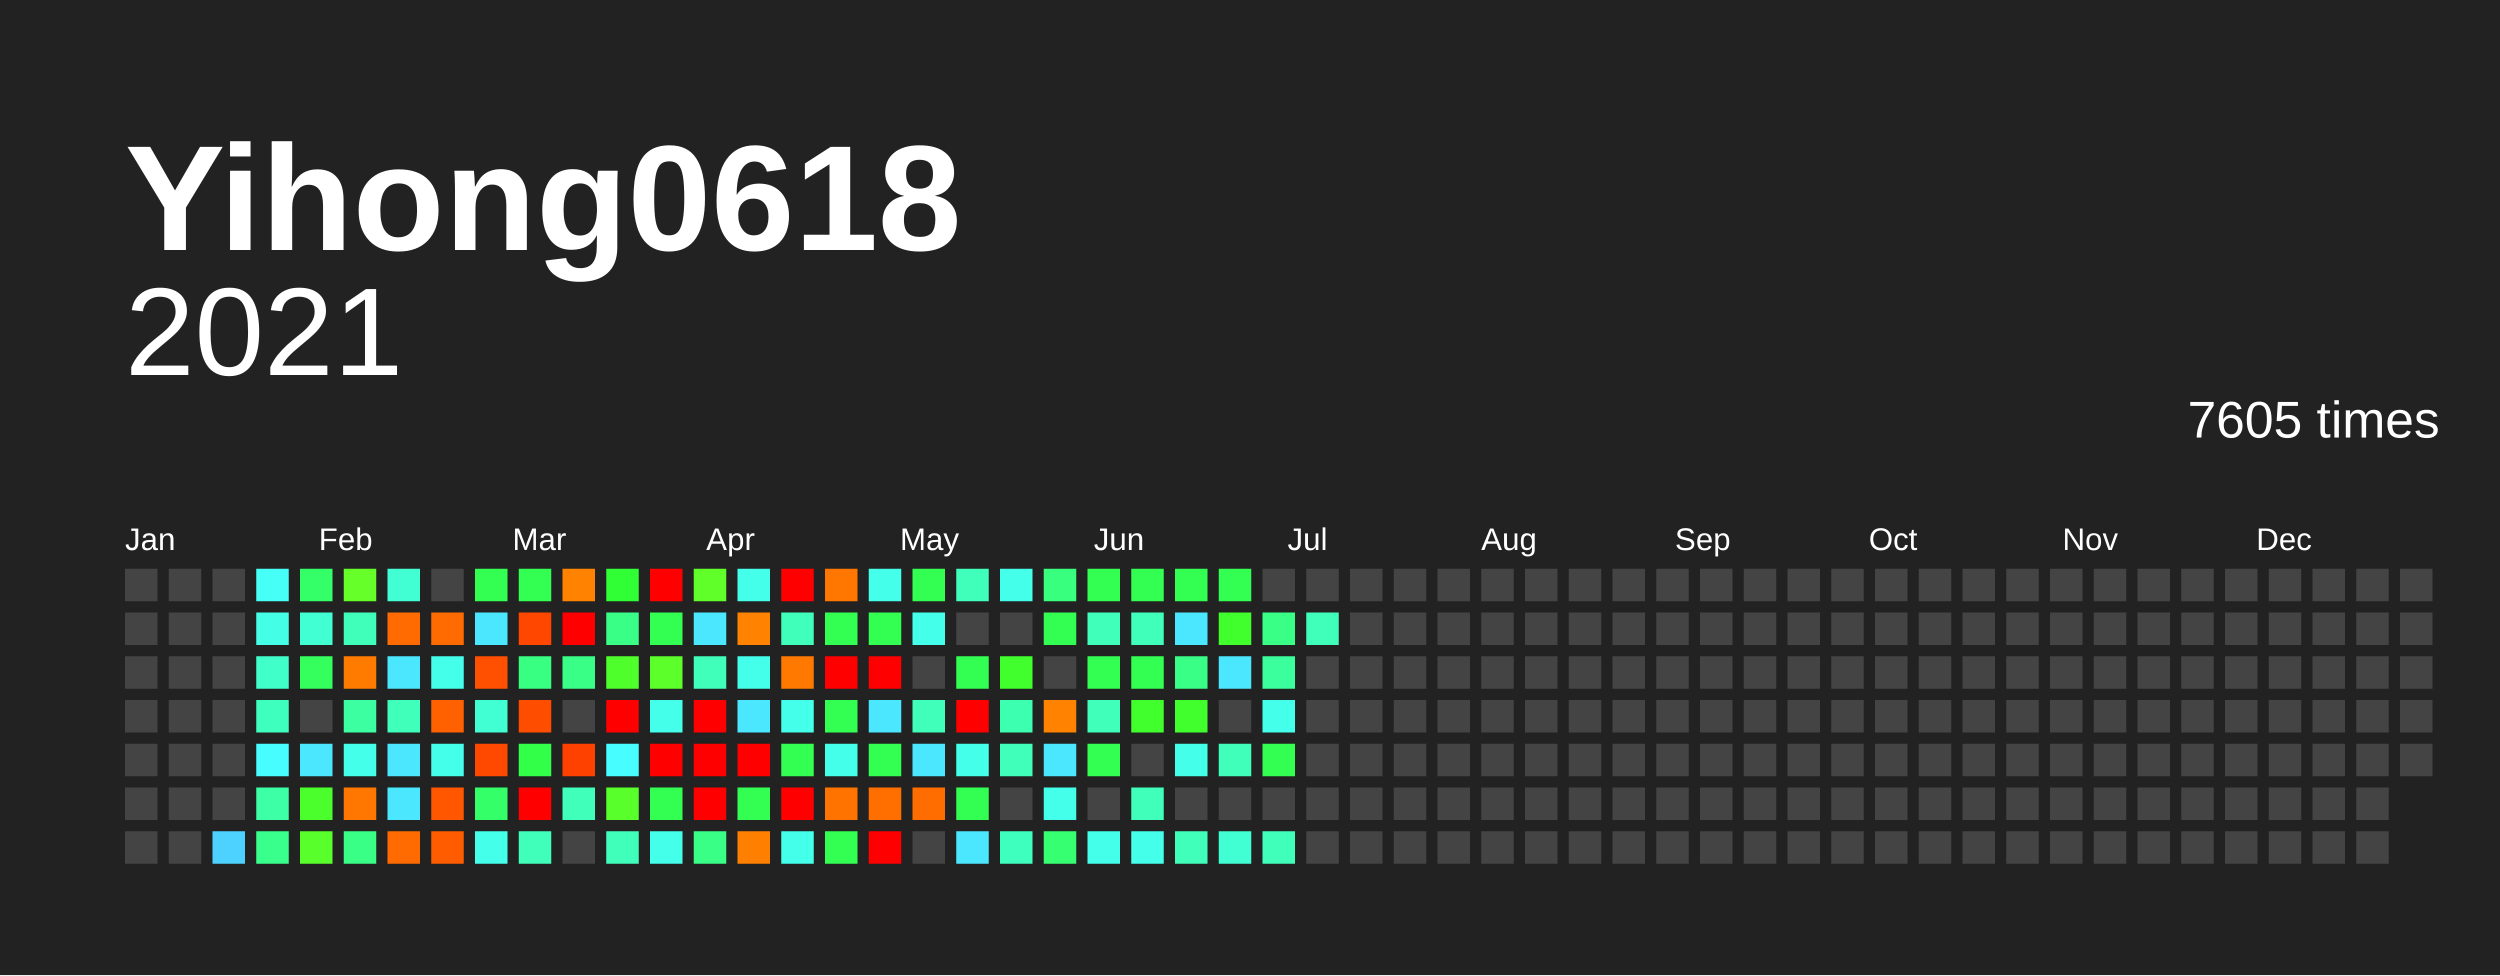
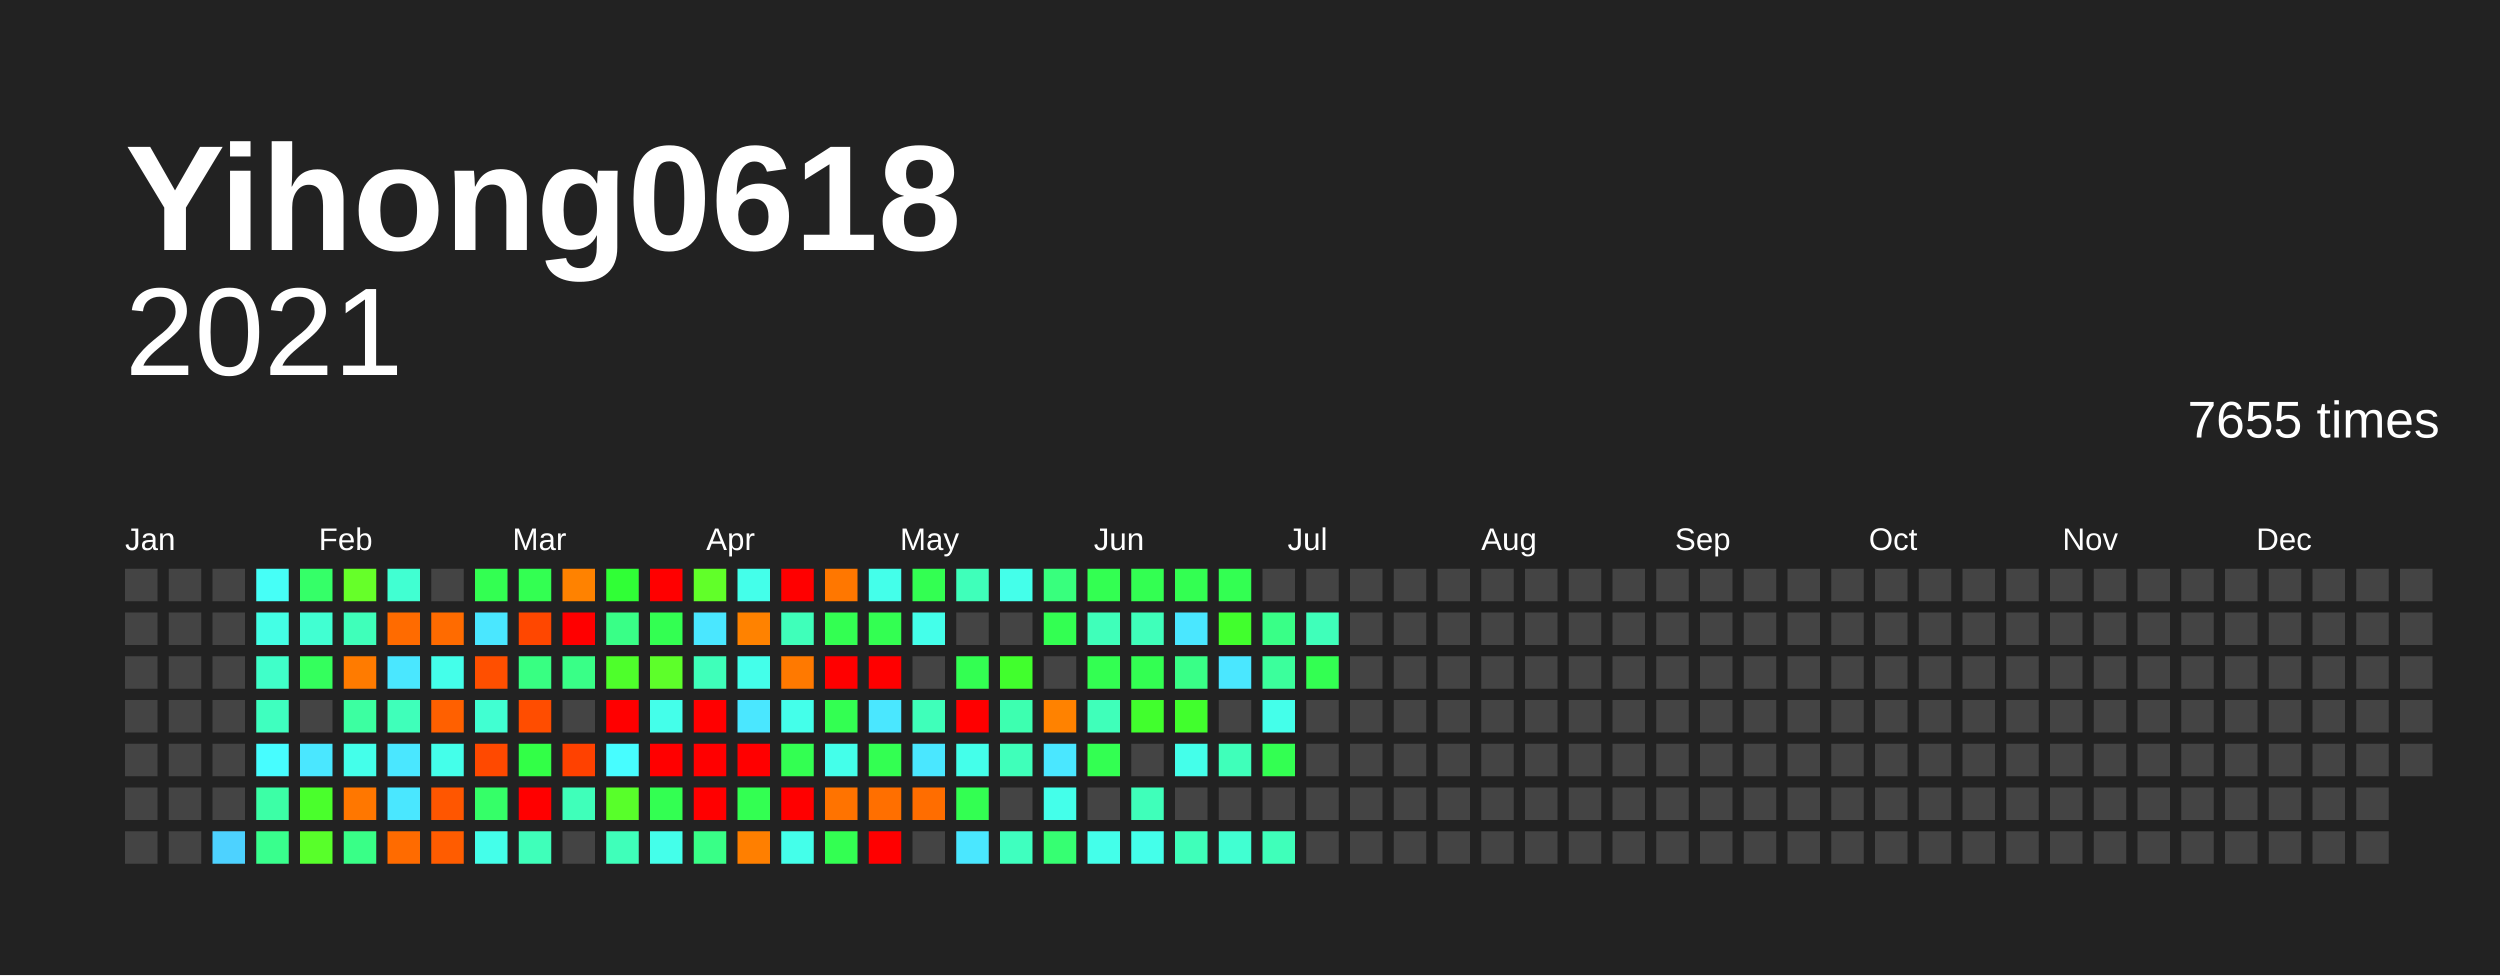
<svg xmlns="http://www.w3.org/2000/svg" baseProfile="full" height="78mm" version="1.1" viewBox="0,0,200,78" width="200mm">
  <defs />
  <rect fill="#222222" height="78" width="200" x="0" y="0" />
  <text fill="#FFFFFF" style="font-size:12px; font-family:Arial; font-weight:bold;" x="10" y="20">Yihong0618</text>
  <text alignment-baseline="hanging" fill="#FFFFFF" style="font-size:10.0px; font-family:Arial;" x="10" y="30">2021</text>
-   <text alignment-baseline="hanging" fill="#FFFFFF" style="font-size:4.125px; font-family:Arial;" x="175" y="35">7605 times</text>
+   <text alignment-baseline="hanging" fill="#FFFFFF" style="font-size:4.125px; font-family:Arial;" x="175" y="35">7655 times</text>
  <text fill="#FFFFFF" style="font-size:2.5px; font-family:Arial" x="10.0" y="44">Jan</text>
  <text fill="#FFFFFF" style="font-size:2.5px; font-family:Arial" x="25.5" y="44">Feb</text>
  <text fill="#FFFFFF" style="font-size:2.5px; font-family:Arial" x="41.0" y="44">Mar</text>
  <text fill="#FFFFFF" style="font-size:2.5px; font-family:Arial" x="56.5" y="44">Apr</text>
  <text fill="#FFFFFF" style="font-size:2.5px; font-family:Arial" x="72.0" y="44">May</text>
  <text fill="#FFFFFF" style="font-size:2.5px; font-family:Arial" x="87.5" y="44">Jun</text>
  <text fill="#FFFFFF" style="font-size:2.5px; font-family:Arial" x="103.0" y="44">Jul</text>
  <text fill="#FFFFFF" style="font-size:2.5px; font-family:Arial" x="118.5" y="44">Aug</text>
  <text fill="#FFFFFF" style="font-size:2.5px; font-family:Arial" x="134.0" y="44">Sep</text>
  <text fill="#FFFFFF" style="font-size:2.5px; font-family:Arial" x="149.5" y="44">Oct</text>
  <text fill="#FFFFFF" style="font-size:2.5px; font-family:Arial" x="165.0" y="44">Nov</text>
  <text fill="#FFFFFF" style="font-size:2.5px; font-family:Arial" x="180.5" y="44">Dec</text>
  <rect fill="#444444" height="2.6" width="2.6" x="10.0" y="45.5" />
  <rect fill="#444444" height="2.6" width="2.6" x="10.0" y="49.0" />
  <rect fill="#444444" height="2.6" width="2.6" x="10.0" y="52.5" />
  <rect fill="#444444" height="2.6" width="2.6" x="10.0" y="56.0" />
  <rect fill="#444444" height="2.6" width="2.6" x="10.0" y="59.5" />
  <rect fill="#444444" height="2.6" width="2.6" x="10.0" y="63.0" />
  <rect fill="#444444" height="2.6" width="2.6" x="10.0" y="66.5" />
  <rect fill="#444444" height="2.6" width="2.6" x="13.5" y="45.5" />
  <rect fill="#444444" height="2.6" width="2.6" x="13.5" y="49.0" />
  <rect fill="#444444" height="2.6" width="2.6" x="13.5" y="52.5" />
  <rect fill="#444444" height="2.6" width="2.6" x="13.5" y="56.0" />
  <rect fill="#444444" height="2.6" width="2.6" x="13.5" y="59.5" />
  <rect fill="#444444" height="2.6" width="2.6" x="13.5" y="63.0" />
  <rect fill="#444444" height="2.6" width="2.6" x="13.5" y="66.5" />
  <rect fill="#444444" height="2.6" width="2.6" x="17.0" y="45.5" />
  <rect fill="#444444" height="2.6" width="2.6" x="17.0" y="49.0" />
  <rect fill="#444444" height="2.6" width="2.6" x="17.0" y="52.5" />
  <rect fill="#444444" height="2.6" width="2.6" x="17.0" y="56.0" />
  <rect fill="#444444" height="2.6" width="2.6" x="17.0" y="59.5" />
  <rect fill="#444444" height="2.6" width="2.6" x="17.0" y="63.0" />
  <rect fill="#4dd2ff" height="2.6" width="2.6" x="17.0" y="66.5" />
  <rect fill="#46fff7" height="2.6" width="2.6" x="20.5" y="45.5" />
  <rect fill="#44ffe5" height="2.6" width="2.6" x="20.5" y="49.0" />
  <rect fill="#40ffc9" height="2.6" width="2.6" x="20.5" y="52.5" />
  <rect fill="#3fffbf" height="2.6" width="2.6" x="20.5" y="56.0" />
  <rect fill="#47fdff" height="2.6" width="2.6" x="20.5" y="59.5" />
  <rect fill="#3cffa6" height="2.6" width="2.6" x="20.5" y="63.0" />
  <rect fill="#39ff8d" height="2.6" width="2.6" x="20.5" y="66.5" />
  <rect fill="#35ff68" height="2.6" width="2.6" x="24.0" y="45.5" />
  <rect fill="#41ffd2" height="2.6" width="2.6" x="24.0" y="49.0" />
  <rect fill="#34ff5d" height="2.6" width="2.6" x="24.0" y="52.5" />
  <rect fill="#444444" height="2.6" width="2.6" x="24.0" y="56.0" />
  <rect fill="#4ae7ff" height="2.6" width="2.6" x="24.0" y="59.5" />
  <rect fill="#4aff2c" height="2.6" width="2.6" x="24.0" y="63.0" />
  <rect fill="#58ff2a" height="2.6" width="2.6" x="24.0" y="66.5" />
  <rect fill="#66ff29" height="2.6" width="2.6" x="27.5" y="45.5" />
  <rect fill="#3fffba" height="2.6" width="2.6" x="27.5" y="49.0" />
  <rect fill="#ff7b00" height="2.6" width="2.6" x="27.5" y="52.5" />
  <rect fill="#3cffa1" height="2.6" width="2.6" x="27.5" y="56.0" />
  <rect fill="#44ffea" height="2.6" width="2.6" x="27.5" y="59.5" />
  <rect fill="#ff7700" height="2.6" width="2.6" x="27.5" y="63.0" />
  <rect fill="#39ff87" height="2.6" width="2.6" x="27.5" y="66.5" />
  <rect fill="#41ffd2" height="2.6" width="2.6" x="31.0" y="45.5" />
  <rect fill="#ff6b00" height="2.6" width="2.6" x="31.0" y="49.0" />
  <rect fill="#4ae7ff" height="2.6" width="2.6" x="31.0" y="52.5" />
  <rect fill="#3fffba" height="2.6" width="2.6" x="31.0" y="56.0" />
  <rect fill="#4ae7ff" height="2.6" width="2.6" x="31.0" y="59.5" />
  <rect fill="#4ae7ff" height="2.6" width="2.6" x="31.0" y="63.0" />
  <rect fill="#ff6b00" height="2.6" width="2.6" x="31.0" y="66.5" />
  <rect fill="#444444" height="2.6" width="2.6" x="34.5" y="45.5" />
  <rect fill="#ff6b00" height="2.6" width="2.6" x="34.5" y="49.0" />
  <rect fill="#44ffea" height="2.6" width="2.6" x="34.5" y="52.5" />
  <rect fill="#ff6000" height="2.6" width="2.6" x="34.5" y="56.0" />
  <rect fill="#44ffea" height="2.6" width="2.6" x="34.5" y="59.5" />
  <rect fill="#ff5600" height="2.6" width="2.6" x="34.5" y="63.0" />
  <rect fill="#ff5c00" height="2.6" width="2.6" x="34.5" y="66.5" />
  <rect fill="#33ff52" height="2.6" width="2.6" x="38.0" y="45.5" />
  <rect fill="#4ae7ff" height="2.6" width="2.6" x="38.0" y="49.0" />
  <rect fill="#ff4f00" height="2.6" width="2.6" x="38.0" y="52.5" />
  <rect fill="#41ffd2" height="2.6" width="2.6" x="38.0" y="56.0" />
  <rect fill="#ff4900" height="2.6" width="2.6" x="38.0" y="59.5" />
  <rect fill="#35ff68" height="2.6" width="2.6" x="38.0" y="63.0" />
  <rect fill="#44ffea" height="2.6" width="2.6" x="38.0" y="66.5" />
  <rect fill="#33ff52" height="2.6" width="2.6" x="41.5" y="45.5" />
  <rect fill="#ff4700" height="2.6" width="2.6" x="41.5" y="49.0" />
  <rect fill="#38ff82" height="2.6" width="2.6" x="41.5" y="52.5" />
  <rect fill="#ff4d00" height="2.6" width="2.6" x="41.5" y="56.0" />
  <rect fill="#32ff47" height="2.6" width="2.6" x="41.5" y="59.5" />
  <rect fill="red" height="2.6" width="2.6" x="41.5" y="63.0" />
  <rect fill="#3fffba" height="2.6" width="2.6" x="41.5" y="66.5" />
  <rect fill="#ff8200" height="2.6" width="2.6" x="45.0" y="45.5" />
  <rect fill="red" height="2.6" width="2.6" x="45.0" y="49.0" />
  <rect fill="#39ff87" height="2.6" width="2.6" x="45.0" y="52.5" />
  <rect fill="#444444" height="2.6" width="2.6" x="45.0" y="56.0" />
  <rect fill="#ff4100" height="2.6" width="2.6" x="45.0" y="59.5" />
  <rect fill="#3fffba" height="2.6" width="2.6" x="45.0" y="63.0" />
  <rect fill="#444444" height="2.6" width="2.6" x="45.0" y="66.5" />
  <rect fill="#30ff36" height="2.6" width="2.6" x="48.5" y="45.5" />
  <rect fill="#39ff87" height="2.6" width="2.6" x="48.5" y="49.0" />
  <rect fill="#4eff2b" height="2.6" width="2.6" x="48.5" y="52.5" />
  <rect fill="red" height="2.6" width="2.6" x="48.5" y="56.0" />
  <rect fill="#47fdff" height="2.6" width="2.6" x="48.5" y="59.5" />
  <rect fill="#58ff2a" height="2.6" width="2.6" x="48.5" y="63.0" />
  <rect fill="#3fffba" height="2.6" width="2.6" x="48.5" y="66.5" />
  <rect fill="red" height="2.6" width="2.6" x="52.0" y="45.5" />
  <rect fill="#33ff52" height="2.6" width="2.6" x="52.0" y="49.0" />
  <rect fill="#5dff2a" height="2.6" width="2.6" x="52.0" y="52.5" />
  <rect fill="#44ffea" height="2.6" width="2.6" x="52.0" y="56.0" />
  <rect fill="red" height="2.6" width="2.6" x="52.0" y="59.5" />
  <rect fill="#33ff52" height="2.6" width="2.6" x="52.0" y="63.0" />
  <rect fill="#44ffea" height="2.6" width="2.6" x="52.0" y="66.5" />
  <rect fill="#61ff29" height="2.6" width="2.6" x="55.5" y="45.5" />
  <rect fill="#4ae7ff" height="2.6" width="2.6" x="55.5" y="49.0" />
  <rect fill="#3fffba" height="2.6" width="2.6" x="55.5" y="52.5" />
  <rect fill="red" height="2.6" width="2.6" x="55.5" y="56.0" />
  <rect fill="red" height="2.6" width="2.6" x="55.5" y="59.5" />
  <rect fill="red" height="2.6" width="2.6" x="55.5" y="63.0" />
  <rect fill="#39ff87" height="2.6" width="2.6" x="55.5" y="66.5" />
  <rect fill="#44ffea" height="2.6" width="2.6" x="59.0" y="45.5" />
  <rect fill="#ff8200" height="2.6" width="2.6" x="59.0" y="49.0" />
  <rect fill="#44ffea" height="2.6" width="2.6" x="59.0" y="52.5" />
  <rect fill="#4ae7ff" height="2.6" width="2.6" x="59.0" y="56.0" />
  <rect fill="red" height="2.6" width="2.6" x="59.0" y="59.5" />
  <rect fill="#33ff52" height="2.6" width="2.6" x="59.0" y="63.0" />
  <rect fill="#ff7f00" height="2.6" width="2.6" x="59.0" y="66.5" />
  <rect fill="red" height="2.6" width="2.6" x="62.5" y="45.5" />
  <rect fill="#3fffba" height="2.6" width="2.6" x="62.5" y="49.0" />
  <rect fill="#ff7900" height="2.6" width="2.6" x="62.5" y="52.5" />
  <rect fill="#44ffea" height="2.6" width="2.6" x="62.5" y="56.0" />
  <rect fill="#33ff52" height="2.6" width="2.6" x="62.5" y="59.5" />
  <rect fill="red" height="2.6" width="2.6" x="62.5" y="63.0" />
  <rect fill="#44ffea" height="2.6" width="2.6" x="62.5" y="66.5" />
  <rect fill="#ff7700" height="2.6" width="2.6" x="66.0" y="45.5" />
  <rect fill="#33ff52" height="2.6" width="2.6" x="66.0" y="49.0" />
  <rect fill="red" height="2.6" width="2.6" x="66.0" y="52.5" />
  <rect fill="#33ff52" height="2.6" width="2.6" x="66.0" y="56.0" />
  <rect fill="#44ffea" height="2.6" width="2.6" x="66.0" y="59.5" />
  <rect fill="#ff7300" height="2.6" width="2.6" x="66.0" y="63.0" />
  <rect fill="#33ff52" height="2.6" width="2.6" x="66.0" y="66.5" />
  <rect fill="#44ffea" height="2.6" width="2.6" x="69.5" y="45.5" />
  <rect fill="#33ff52" height="2.6" width="2.6" x="69.5" y="49.0" />
  <rect fill="red" height="2.6" width="2.6" x="69.5" y="52.5" />
  <rect fill="#4ae7ff" height="2.6" width="2.6" x="69.5" y="56.0" />
  <rect fill="#33ff52" height="2.6" width="2.6" x="69.5" y="59.5" />
  <rect fill="#ff6f00" height="2.6" width="2.6" x="69.5" y="63.0" />
  <rect fill="red" height="2.6" width="2.6" x="69.5" y="66.5" />
  <rect fill="#33ff52" height="2.6" width="2.6" x="73.0" y="45.5" />
  <rect fill="#44ffea" height="2.6" width="2.6" x="73.0" y="49.0" />
  <rect fill="#444444" height="2.6" width="2.6" x="73.0" y="52.5" />
  <rect fill="#3fffba" height="2.6" width="2.6" x="73.0" y="56.0" />
  <rect fill="#4ae7ff" height="2.6" width="2.6" x="73.0" y="59.5" />
  <rect fill="#ff6d00" height="2.6" width="2.6" x="73.0" y="63.0" />
  <rect fill="#444444" height="2.6" width="2.6" x="73.0" y="66.5" />
  <rect fill="#3fffba" height="2.6" width="2.6" x="76.5" y="45.5" />
  <rect fill="#444444" height="2.6" width="2.6" x="76.5" y="49.0" />
  <rect fill="#33ff52" height="2.6" width="2.6" x="76.5" y="52.5" />
  <rect fill="red" height="2.6" width="2.6" x="76.5" y="56.0" />
  <rect fill="#44ffea" height="2.6" width="2.6" x="76.5" y="59.5" />
  <rect fill="#33ff52" height="2.6" width="2.6" x="76.5" y="63.0" />
  <rect fill="#4ae7ff" height="2.6" width="2.6" x="76.5" y="66.5" />
  <rect fill="#44ffea" height="2.6" width="2.6" x="80.0" y="45.5" />
  <rect fill="#444444" height="2.6" width="2.6" x="80.0" y="49.0" />
  <rect fill="#41ff2d" height="2.6" width="2.6" x="80.0" y="52.5" />
  <rect fill="#3dffb0" height="2.6" width="2.6" x="80.0" y="56.0" />
  <rect fill="#3fffba" height="2.6" width="2.6" x="80.0" y="59.5" />
  <rect fill="#444444" height="2.6" width="2.6" x="80.0" y="63.0" />
  <rect fill="#3fffbf" height="2.6" width="2.6" x="80.0" y="66.5" />
  <rect fill="#38ff7d" height="2.6" width="2.6" x="83.5" y="45.5" />
  <rect fill="#33ff52" height="2.6" width="2.6" x="83.5" y="49.0" />
  <rect fill="#444444" height="2.6" width="2.6" x="83.5" y="52.5" />
  <rect fill="#ff8200" height="2.6" width="2.6" x="83.5" y="56.0" />
  <rect fill="#4ae7ff" height="2.6" width="2.6" x="83.5" y="59.5" />
  <rect fill="#44ffea" height="2.6" width="2.6" x="83.5" y="63.0" />
  <rect fill="#36ff72" height="2.6" width="2.6" x="83.5" y="66.5" />
  <rect fill="#33ff52" height="2.6" width="2.6" x="87.0" y="45.5" />
  <rect fill="#3fffba" height="2.6" width="2.6" x="87.0" y="49.0" />
  <rect fill="#33ff52" height="2.6" width="2.6" x="87.0" y="52.5" />
  <rect fill="#3fffba" height="2.6" width="2.6" x="87.0" y="56.0" />
  <rect fill="#33ff52" height="2.6" width="2.6" x="87.0" y="59.5" />
  <rect fill="#444444" height="2.6" width="2.6" x="87.0" y="63.0" />
  <rect fill="#44ffea" height="2.6" width="2.6" x="87.0" y="66.5" />
  <rect fill="#33ff52" height="2.6" width="2.6" x="90.5" y="45.5" />
  <rect fill="#3fffba" height="2.6" width="2.6" x="90.5" y="49.0" />
  <rect fill="#33ff52" height="2.6" width="2.6" x="90.5" y="52.5" />
  <rect fill="#41ff2d" height="2.6" width="2.6" x="90.5" y="56.0" />
  <rect fill="#444444" height="2.6" width="2.6" x="90.5" y="59.5" />
  <rect fill="#3fffba" height="2.6" width="2.6" x="90.5" y="63.0" />
  <rect fill="#44ffea" height="2.6" width="2.6" x="90.5" y="66.5" />
  <rect fill="#33ff52" height="2.6" width="2.6" x="94.0" y="45.5" />
  <rect fill="#4ae7ff" height="2.6" width="2.6" x="94.0" y="49.0" />
  <rect fill="#39ff87" height="2.6" width="2.6" x="94.0" y="52.5" />
  <rect fill="#41ff2d" height="2.6" width="2.6" x="94.0" y="56.0" />
  <rect fill="#44ffea" height="2.6" width="2.6" x="94.0" y="59.5" />
  <rect fill="#444444" height="2.6" width="2.6" x="94.0" y="63.0" />
  <rect fill="#3fffba" height="2.6" width="2.6" x="94.0" y="66.5" />
  <rect fill="#33ff52" height="2.6" width="2.6" x="97.5" y="45.5" />
  <rect fill="#41ff2d" height="2.6" width="2.6" x="97.5" y="49.0" />
  <rect fill="#4ae7ff" height="2.6" width="2.6" x="97.5" y="52.5" />
  <rect fill="#444444" height="2.6" width="2.6" x="97.5" y="56.0" />
  <rect fill="#3fffba" height="2.6" width="2.6" x="97.5" y="59.5" />
  <rect fill="#444444" height="2.6" width="2.6" x="97.5" y="63.0" />
  <rect fill="#41ffd2" height="2.6" width="2.6" x="97.5" y="66.5" />
  <rect fill="#444444" height="2.6" width="2.6" x="101.0" y="45.5" />
  <rect fill="#39ff87" height="2.6" width="2.6" x="101.0" y="49.0" />
  <rect fill="#3bff9c" height="2.6" width="2.6" x="101.0" y="52.5" />
  <rect fill="#44ffea" height="2.6" width="2.6" x="101.0" y="56.0" />
  <rect fill="#33ff52" height="2.6" width="2.6" x="101.0" y="59.5" />
  <rect fill="#444444" height="2.6" width="2.6" x="101.0" y="63.0" />
  <rect fill="#3fffba" height="2.6" width="2.6" x="101.0" y="66.5" />
  <rect fill="#444444" height="2.6" width="2.6" x="104.5" y="45.5" />
  <rect fill="#3fffba" height="2.6" width="2.6" x="104.5" y="49.0" />
-   <rect fill="#444444" height="2.6" width="2.6" x="104.5" y="52.5" />
+   <rect fill="#33ff52" height="2.6" width="2.6" x="104.5" y="52.5" />
  <rect fill="#444444" height="2.6" width="2.6" x="104.5" y="56.0" />
  <rect fill="#444444" height="2.6" width="2.6" x="104.5" y="59.5" />
  <rect fill="#444444" height="2.6" width="2.6" x="104.5" y="63.0" />
  <rect fill="#444444" height="2.6" width="2.6" x="104.5" y="66.5" />
  <rect fill="#444444" height="2.6" width="2.6" x="108.0" y="45.5" />
  <rect fill="#444444" height="2.6" width="2.6" x="108.0" y="49.0" />
  <rect fill="#444444" height="2.6" width="2.6" x="108.0" y="52.5" />
  <rect fill="#444444" height="2.6" width="2.6" x="108.0" y="56.0" />
  <rect fill="#444444" height="2.6" width="2.6" x="108.0" y="59.5" />
  <rect fill="#444444" height="2.6" width="2.6" x="108.0" y="63.0" />
  <rect fill="#444444" height="2.6" width="2.6" x="108.0" y="66.5" />
  <rect fill="#444444" height="2.6" width="2.6" x="111.5" y="45.5" />
  <rect fill="#444444" height="2.6" width="2.6" x="111.5" y="49.0" />
  <rect fill="#444444" height="2.6" width="2.6" x="111.5" y="52.5" />
  <rect fill="#444444" height="2.6" width="2.6" x="111.5" y="56.0" />
  <rect fill="#444444" height="2.6" width="2.6" x="111.5" y="59.5" />
  <rect fill="#444444" height="2.6" width="2.6" x="111.5" y="63.0" />
  <rect fill="#444444" height="2.6" width="2.6" x="111.5" y="66.5" />
  <rect fill="#444444" height="2.6" width="2.6" x="115.0" y="45.5" />
  <rect fill="#444444" height="2.6" width="2.6" x="115.0" y="49.0" />
  <rect fill="#444444" height="2.6" width="2.6" x="115.0" y="52.5" />
  <rect fill="#444444" height="2.6" width="2.6" x="115.0" y="56.0" />
  <rect fill="#444444" height="2.6" width="2.6" x="115.0" y="59.5" />
  <rect fill="#444444" height="2.6" width="2.6" x="115.0" y="63.0" />
  <rect fill="#444444" height="2.6" width="2.6" x="115.0" y="66.5" />
  <rect fill="#444444" height="2.6" width="2.6" x="118.5" y="45.5" />
  <rect fill="#444444" height="2.6" width="2.6" x="118.5" y="49.0" />
  <rect fill="#444444" height="2.6" width="2.6" x="118.5" y="52.5" />
  <rect fill="#444444" height="2.6" width="2.6" x="118.5" y="56.0" />
  <rect fill="#444444" height="2.6" width="2.6" x="118.5" y="59.5" />
  <rect fill="#444444" height="2.6" width="2.6" x="118.5" y="63.0" />
  <rect fill="#444444" height="2.6" width="2.6" x="118.5" y="66.5" />
  <rect fill="#444444" height="2.6" width="2.6" x="122.0" y="45.5" />
  <rect fill="#444444" height="2.6" width="2.6" x="122.0" y="49.0" />
  <rect fill="#444444" height="2.6" width="2.6" x="122.0" y="52.5" />
  <rect fill="#444444" height="2.6" width="2.6" x="122.0" y="56.0" />
  <rect fill="#444444" height="2.6" width="2.6" x="122.0" y="59.5" />
  <rect fill="#444444" height="2.6" width="2.6" x="122.0" y="63.0" />
  <rect fill="#444444" height="2.6" width="2.6" x="122.0" y="66.5" />
  <rect fill="#444444" height="2.6" width="2.6" x="125.5" y="45.5" />
  <rect fill="#444444" height="2.6" width="2.6" x="125.5" y="49.0" />
  <rect fill="#444444" height="2.6" width="2.6" x="125.5" y="52.5" />
  <rect fill="#444444" height="2.6" width="2.6" x="125.5" y="56.0" />
  <rect fill="#444444" height="2.6" width="2.6" x="125.5" y="59.5" />
  <rect fill="#444444" height="2.6" width="2.6" x="125.5" y="63.0" />
  <rect fill="#444444" height="2.6" width="2.6" x="125.5" y="66.5" />
  <rect fill="#444444" height="2.6" width="2.6" x="129.0" y="45.5" />
  <rect fill="#444444" height="2.6" width="2.6" x="129.0" y="49.0" />
  <rect fill="#444444" height="2.6" width="2.6" x="129.0" y="52.5" />
  <rect fill="#444444" height="2.6" width="2.6" x="129.0" y="56.0" />
  <rect fill="#444444" height="2.6" width="2.6" x="129.0" y="59.5" />
  <rect fill="#444444" height="2.6" width="2.6" x="129.0" y="63.0" />
  <rect fill="#444444" height="2.6" width="2.6" x="129.0" y="66.5" />
  <rect fill="#444444" height="2.6" width="2.6" x="132.5" y="45.5" />
  <rect fill="#444444" height="2.6" width="2.6" x="132.5" y="49.0" />
  <rect fill="#444444" height="2.6" width="2.6" x="132.5" y="52.5" />
  <rect fill="#444444" height="2.6" width="2.6" x="132.5" y="56.0" />
  <rect fill="#444444" height="2.6" width="2.6" x="132.5" y="59.5" />
  <rect fill="#444444" height="2.6" width="2.6" x="132.5" y="63.0" />
  <rect fill="#444444" height="2.6" width="2.6" x="132.5" y="66.5" />
  <rect fill="#444444" height="2.6" width="2.6" x="136.0" y="45.5" />
  <rect fill="#444444" height="2.6" width="2.6" x="136.0" y="49.0" />
  <rect fill="#444444" height="2.6" width="2.6" x="136.0" y="52.5" />
  <rect fill="#444444" height="2.6" width="2.6" x="136.0" y="56.0" />
  <rect fill="#444444" height="2.6" width="2.6" x="136.0" y="59.5" />
  <rect fill="#444444" height="2.6" width="2.6" x="136.0" y="63.0" />
  <rect fill="#444444" height="2.6" width="2.6" x="136.0" y="66.5" />
  <rect fill="#444444" height="2.6" width="2.6" x="139.5" y="45.5" />
  <rect fill="#444444" height="2.6" width="2.6" x="139.5" y="49.0" />
  <rect fill="#444444" height="2.6" width="2.6" x="139.5" y="52.5" />
  <rect fill="#444444" height="2.6" width="2.6" x="139.5" y="56.0" />
  <rect fill="#444444" height="2.6" width="2.6" x="139.5" y="59.5" />
  <rect fill="#444444" height="2.6" width="2.6" x="139.5" y="63.0" />
  <rect fill="#444444" height="2.6" width="2.6" x="139.5" y="66.5" />
  <rect fill="#444444" height="2.6" width="2.6" x="143.0" y="45.5" />
  <rect fill="#444444" height="2.6" width="2.6" x="143.0" y="49.0" />
  <rect fill="#444444" height="2.6" width="2.6" x="143.0" y="52.5" />
  <rect fill="#444444" height="2.6" width="2.6" x="143.0" y="56.0" />
  <rect fill="#444444" height="2.6" width="2.6" x="143.0" y="59.5" />
  <rect fill="#444444" height="2.6" width="2.6" x="143.0" y="63.0" />
  <rect fill="#444444" height="2.6" width="2.6" x="143.0" y="66.5" />
  <rect fill="#444444" height="2.6" width="2.6" x="146.5" y="45.5" />
  <rect fill="#444444" height="2.6" width="2.6" x="146.5" y="49.0" />
  <rect fill="#444444" height="2.6" width="2.6" x="146.5" y="52.5" />
  <rect fill="#444444" height="2.6" width="2.6" x="146.5" y="56.0" />
  <rect fill="#444444" height="2.6" width="2.6" x="146.5" y="59.5" />
  <rect fill="#444444" height="2.6" width="2.6" x="146.5" y="63.0" />
  <rect fill="#444444" height="2.6" width="2.6" x="146.5" y="66.5" />
  <rect fill="#444444" height="2.6" width="2.6" x="150.0" y="45.5" />
  <rect fill="#444444" height="2.6" width="2.6" x="150.0" y="49.0" />
  <rect fill="#444444" height="2.6" width="2.6" x="150.0" y="52.5" />
  <rect fill="#444444" height="2.6" width="2.6" x="150.0" y="56.0" />
  <rect fill="#444444" height="2.6" width="2.6" x="150.0" y="59.5" />
  <rect fill="#444444" height="2.6" width="2.6" x="150.0" y="63.0" />
  <rect fill="#444444" height="2.6" width="2.6" x="150.0" y="66.5" />
  <rect fill="#444444" height="2.6" width="2.6" x="153.5" y="45.5" />
  <rect fill="#444444" height="2.6" width="2.6" x="153.5" y="49.0" />
  <rect fill="#444444" height="2.6" width="2.6" x="153.5" y="52.5" />
  <rect fill="#444444" height="2.6" width="2.6" x="153.5" y="56.0" />
  <rect fill="#444444" height="2.6" width="2.6" x="153.5" y="59.5" />
  <rect fill="#444444" height="2.6" width="2.6" x="153.5" y="63.0" />
  <rect fill="#444444" height="2.6" width="2.6" x="153.5" y="66.5" />
  <rect fill="#444444" height="2.6" width="2.6" x="157.0" y="45.5" />
  <rect fill="#444444" height="2.6" width="2.6" x="157.0" y="49.0" />
  <rect fill="#444444" height="2.6" width="2.6" x="157.0" y="52.5" />
  <rect fill="#444444" height="2.6" width="2.6" x="157.0" y="56.0" />
  <rect fill="#444444" height="2.6" width="2.6" x="157.0" y="59.5" />
  <rect fill="#444444" height="2.6" width="2.6" x="157.0" y="63.0" />
  <rect fill="#444444" height="2.6" width="2.6" x="157.0" y="66.5" />
  <rect fill="#444444" height="2.6" width="2.6" x="160.5" y="45.5" />
  <rect fill="#444444" height="2.6" width="2.6" x="160.5" y="49.0" />
  <rect fill="#444444" height="2.6" width="2.6" x="160.5" y="52.5" />
  <rect fill="#444444" height="2.6" width="2.6" x="160.5" y="56.0" />
  <rect fill="#444444" height="2.6" width="2.6" x="160.5" y="59.5" />
  <rect fill="#444444" height="2.6" width="2.6" x="160.5" y="63.0" />
  <rect fill="#444444" height="2.6" width="2.6" x="160.5" y="66.5" />
  <rect fill="#444444" height="2.6" width="2.6" x="164.0" y="45.5" />
  <rect fill="#444444" height="2.6" width="2.6" x="164.0" y="49.0" />
  <rect fill="#444444" height="2.6" width="2.6" x="164.0" y="52.5" />
  <rect fill="#444444" height="2.6" width="2.6" x="164.0" y="56.0" />
  <rect fill="#444444" height="2.6" width="2.6" x="164.0" y="59.5" />
  <rect fill="#444444" height="2.6" width="2.6" x="164.0" y="63.0" />
  <rect fill="#444444" height="2.6" width="2.6" x="164.0" y="66.5" />
  <rect fill="#444444" height="2.6" width="2.6" x="167.5" y="45.5" />
  <rect fill="#444444" height="2.6" width="2.6" x="167.5" y="49.0" />
  <rect fill="#444444" height="2.6" width="2.6" x="167.5" y="52.5" />
  <rect fill="#444444" height="2.6" width="2.6" x="167.5" y="56.0" />
  <rect fill="#444444" height="2.6" width="2.6" x="167.5" y="59.5" />
  <rect fill="#444444" height="2.6" width="2.6" x="167.5" y="63.0" />
  <rect fill="#444444" height="2.6" width="2.6" x="167.5" y="66.5" />
  <rect fill="#444444" height="2.6" width="2.6" x="171.0" y="45.5" />
  <rect fill="#444444" height="2.6" width="2.6" x="171.0" y="49.0" />
  <rect fill="#444444" height="2.6" width="2.6" x="171.0" y="52.5" />
  <rect fill="#444444" height="2.6" width="2.6" x="171.0" y="56.0" />
  <rect fill="#444444" height="2.6" width="2.6" x="171.0" y="59.5" />
  <rect fill="#444444" height="2.6" width="2.6" x="171.0" y="63.0" />
  <rect fill="#444444" height="2.6" width="2.6" x="171.0" y="66.5" />
  <rect fill="#444444" height="2.6" width="2.6" x="174.5" y="45.5" />
  <rect fill="#444444" height="2.6" width="2.6" x="174.5" y="49.0" />
  <rect fill="#444444" height="2.6" width="2.6" x="174.5" y="52.5" />
  <rect fill="#444444" height="2.6" width="2.6" x="174.5" y="56.0" />
  <rect fill="#444444" height="2.6" width="2.6" x="174.5" y="59.5" />
  <rect fill="#444444" height="2.6" width="2.6" x="174.5" y="63.0" />
  <rect fill="#444444" height="2.6" width="2.6" x="174.5" y="66.5" />
  <rect fill="#444444" height="2.6" width="2.6" x="178.0" y="45.5" />
  <rect fill="#444444" height="2.6" width="2.6" x="178.0" y="49.0" />
  <rect fill="#444444" height="2.6" width="2.6" x="178.0" y="52.5" />
  <rect fill="#444444" height="2.6" width="2.6" x="178.0" y="56.0" />
  <rect fill="#444444" height="2.6" width="2.6" x="178.0" y="59.5" />
  <rect fill="#444444" height="2.6" width="2.6" x="178.0" y="63.0" />
  <rect fill="#444444" height="2.6" width="2.6" x="178.0" y="66.5" />
  <rect fill="#444444" height="2.6" width="2.6" x="181.5" y="45.5" />
  <rect fill="#444444" height="2.6" width="2.6" x="181.5" y="49.0" />
  <rect fill="#444444" height="2.6" width="2.6" x="181.5" y="52.5" />
  <rect fill="#444444" height="2.6" width="2.6" x="181.5" y="56.0" />
  <rect fill="#444444" height="2.6" width="2.6" x="181.5" y="59.5" />
  <rect fill="#444444" height="2.6" width="2.6" x="181.5" y="63.0" />
  <rect fill="#444444" height="2.6" width="2.6" x="181.5" y="66.5" />
  <rect fill="#444444" height="2.6" width="2.6" x="185.0" y="45.5" />
  <rect fill="#444444" height="2.6" width="2.6" x="185.0" y="49.0" />
  <rect fill="#444444" height="2.6" width="2.6" x="185.0" y="52.5" />
  <rect fill="#444444" height="2.6" width="2.6" x="185.0" y="56.0" />
  <rect fill="#444444" height="2.6" width="2.6" x="185.0" y="59.5" />
  <rect fill="#444444" height="2.6" width="2.6" x="185.0" y="63.0" />
  <rect fill="#444444" height="2.6" width="2.6" x="185.0" y="66.5" />
  <rect fill="#444444" height="2.6" width="2.6" x="188.5" y="45.5" />
  <rect fill="#444444" height="2.6" width="2.6" x="188.5" y="49.0" />
  <rect fill="#444444" height="2.6" width="2.6" x="188.5" y="52.5" />
  <rect fill="#444444" height="2.6" width="2.6" x="188.5" y="56.0" />
  <rect fill="#444444" height="2.6" width="2.6" x="188.5" y="59.5" />
  <rect fill="#444444" height="2.6" width="2.6" x="188.5" y="63.0" />
  <rect fill="#444444" height="2.6" width="2.6" x="188.5" y="66.5" />
  <rect fill="#444444" height="2.6" width="2.6" x="192.0" y="45.5" />
  <rect fill="#444444" height="2.6" width="2.6" x="192.0" y="49.0" />
  <rect fill="#444444" height="2.6" width="2.6" x="192.0" y="52.5" />
  <rect fill="#444444" height="2.6" width="2.6" x="192.0" y="56.0" />
  <rect fill="#444444" height="2.6" width="2.6" x="192.0" y="59.5" />
</svg>
